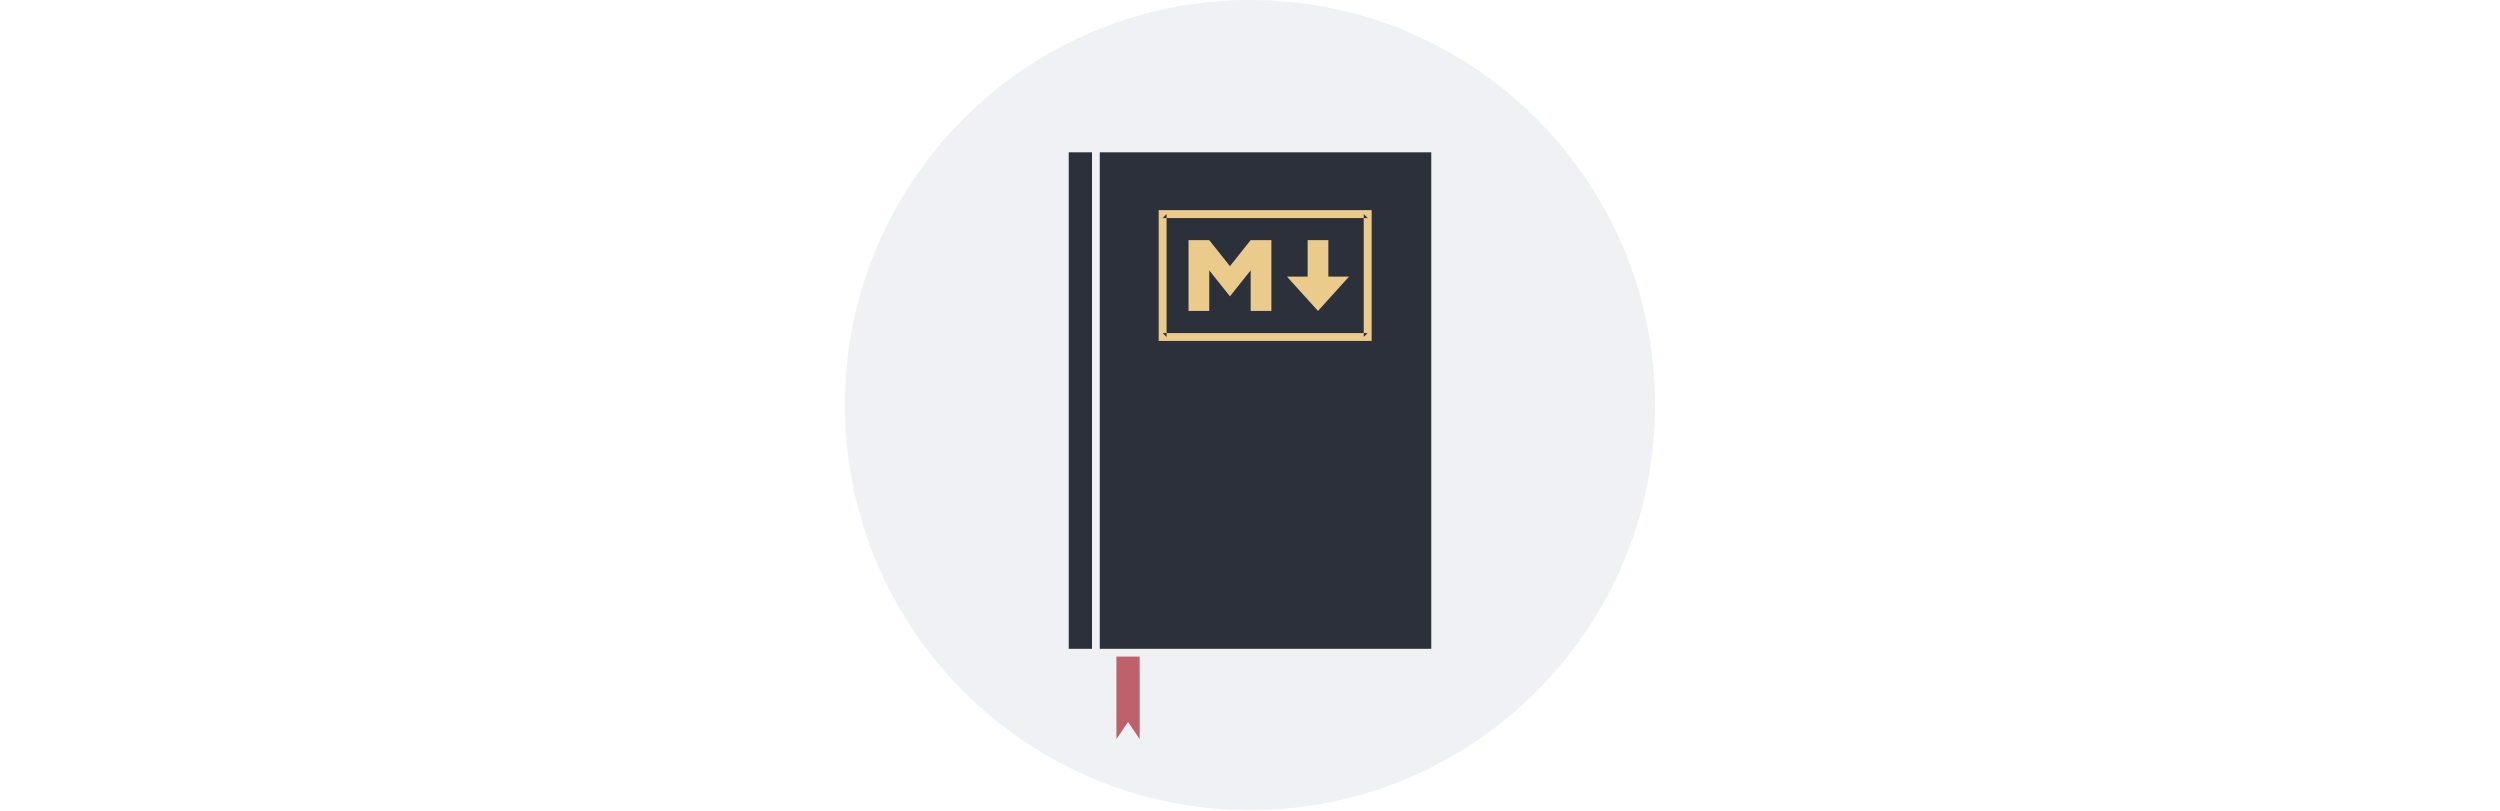
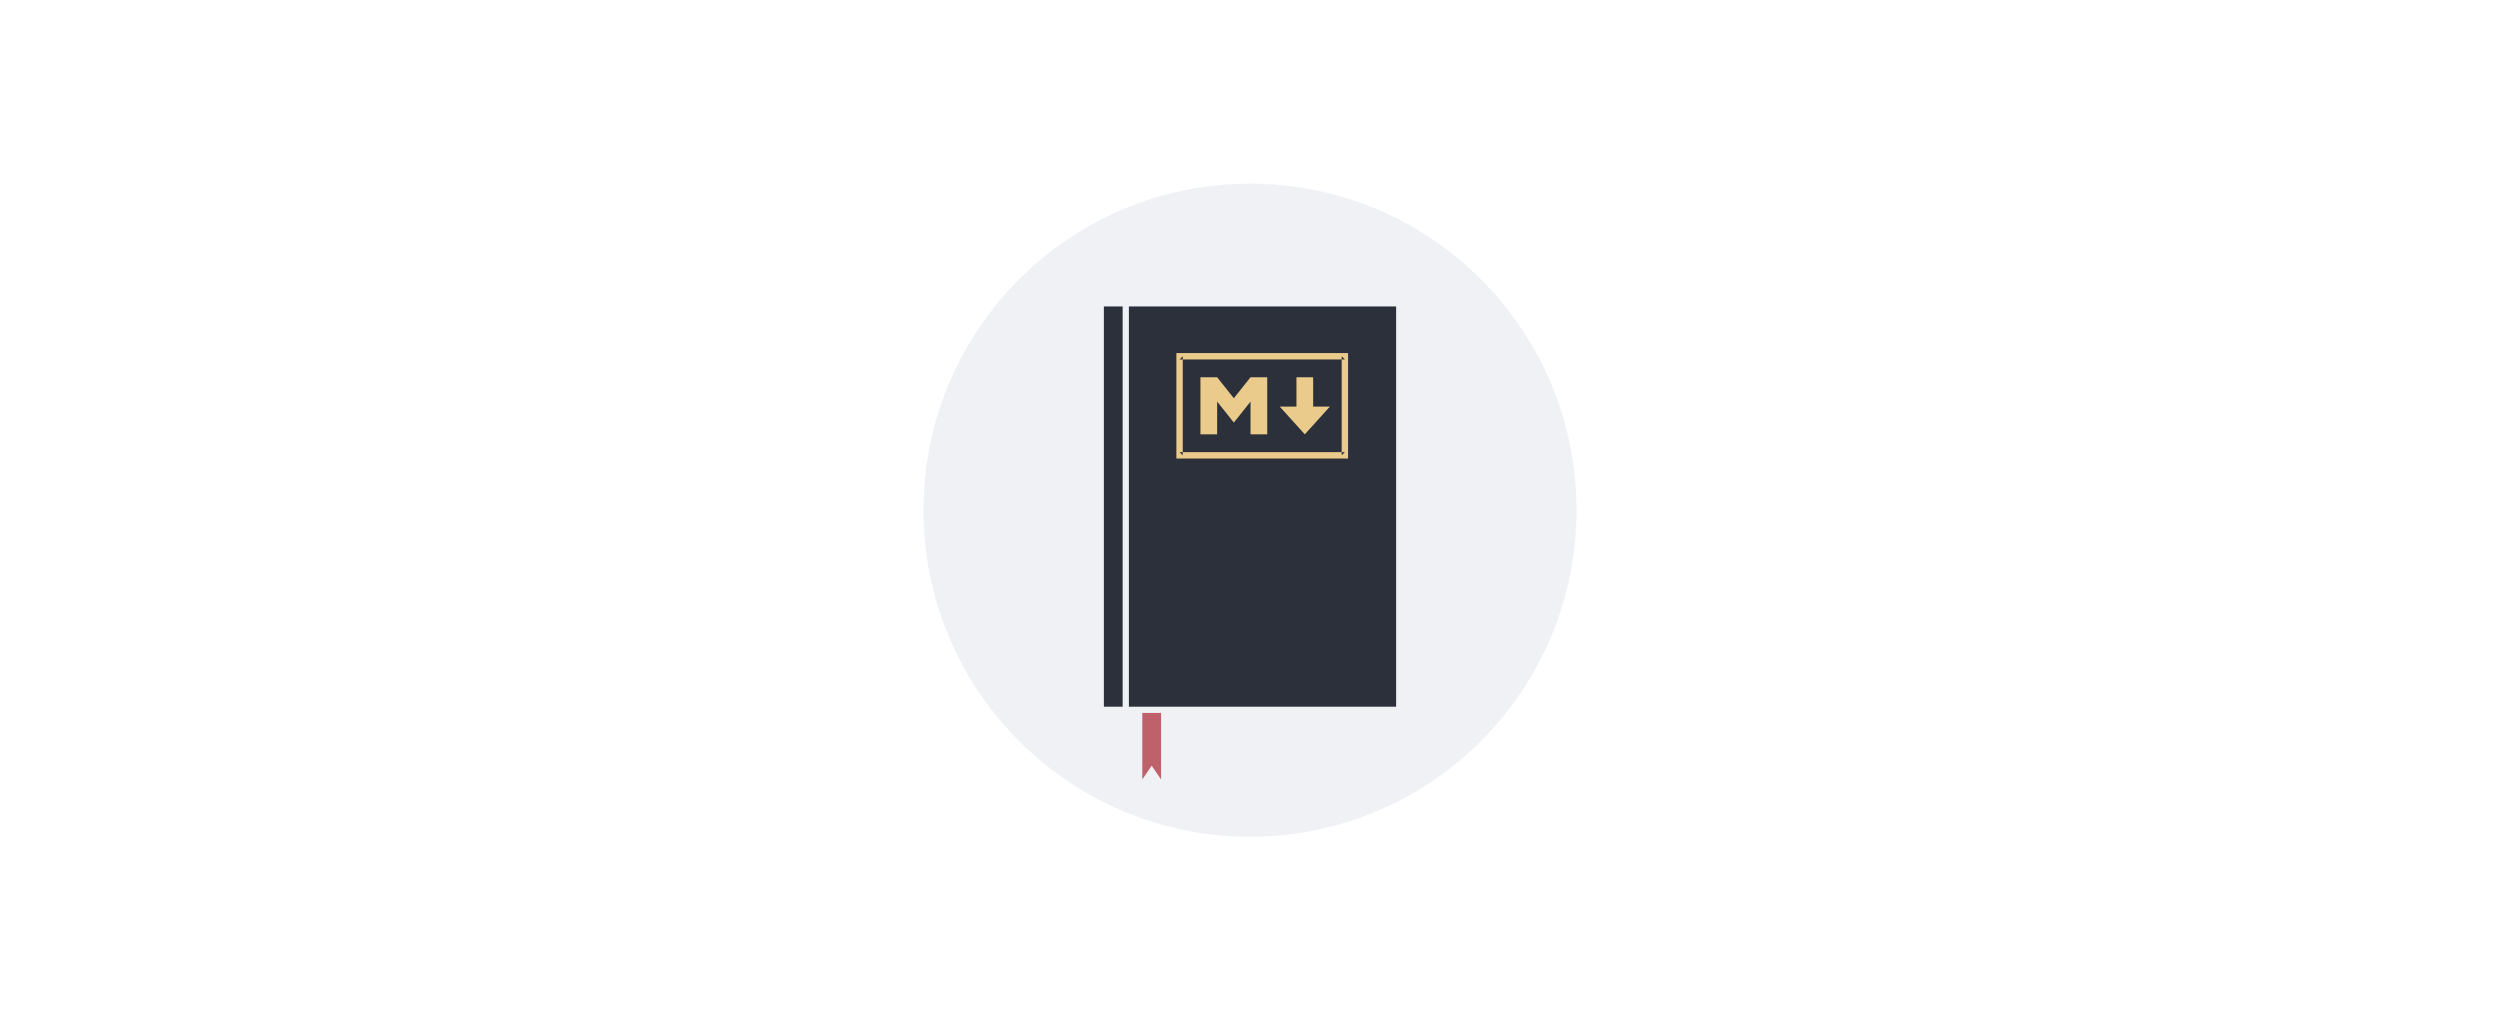
- <svg xmlns="http://www.w3.org/2000/svg" width="790px" height="256px" viewBox="0 0 790 256" version="1.1">
+ <svg xmlns="http://www.w3.org/2000/svg" width="980px" height="400px" viewBox="0 0 980 400" version="1.1">
  <defs />
  <g id="Page-1" stroke="none" stroke-width="1" fill="none" fill-rule="evenodd">
-     <g id="Oval-1-+-noun_6571_cc" transform="translate(267, 0)">
+     <g id="Oval-1-+-noun_6571_cc" transform="translate(362, 72)">
      <circle id="Oval-1" fill="#EFF1F5" cx="128" cy="128" r="128" />
      <g id="noun_6571_cc" transform="translate(70.5, 48)">
        <rect id="Rectangle-path" fill="#2B303A" x="10.027" y="0.131" width="104.756" height="156.892" />
        <rect id="Rectangle-path" fill="#2B303A" x="0.217" y="0.131" width="7.358" height="156.892" />
        <path d="M22.639,159.481 L15.283,159.481 L15.283,185.554 L18.96,180.147 L22.639,185.554 L22.639,159.481 Z" id="Shape" fill="#BF616A" />
        <g id="markdown-mark" transform="translate(27.89087, 17.64883)" fill="#EBCB8B">
          <path d="M10.182,32.612 L10.182,10.229 L16.728,10.229 L23.273,18.458 L29.819,10.229 L36.364,10.229 L36.364,32.612 L29.819,32.612 L29.819,19.775 L23.273,28.004 L16.728,19.775 L16.728,32.612 L10.182,32.612 Z M51.092,32.612 L41.274,21.75 L47.819,21.75 L47.819,10.229 L54.365,10.229 L54.365,21.75 L60.911,21.75 L51.092,32.612 Z" id="Shape" />
          <path d="M66.802,3.25 L65.552,2 L65.552,40.841 L66.802,39.591 L2,39.591 L3.25,40.841 L3.25,2 L2,3.25 L66.802,3.25 Z M0.75,0.75 L0.75,2 L0.75,40.841 L0.75,42.091 L2,42.091 L66.802,42.091 L68.052,42.091 L68.052,40.841 L68.052,2 L68.052,0.75 L66.802,0.75 L2,0.75 L0.75,0.75 Z" id="Rectangle-path" />
        </g>
      </g>
    </g>
  </g>
</svg>
